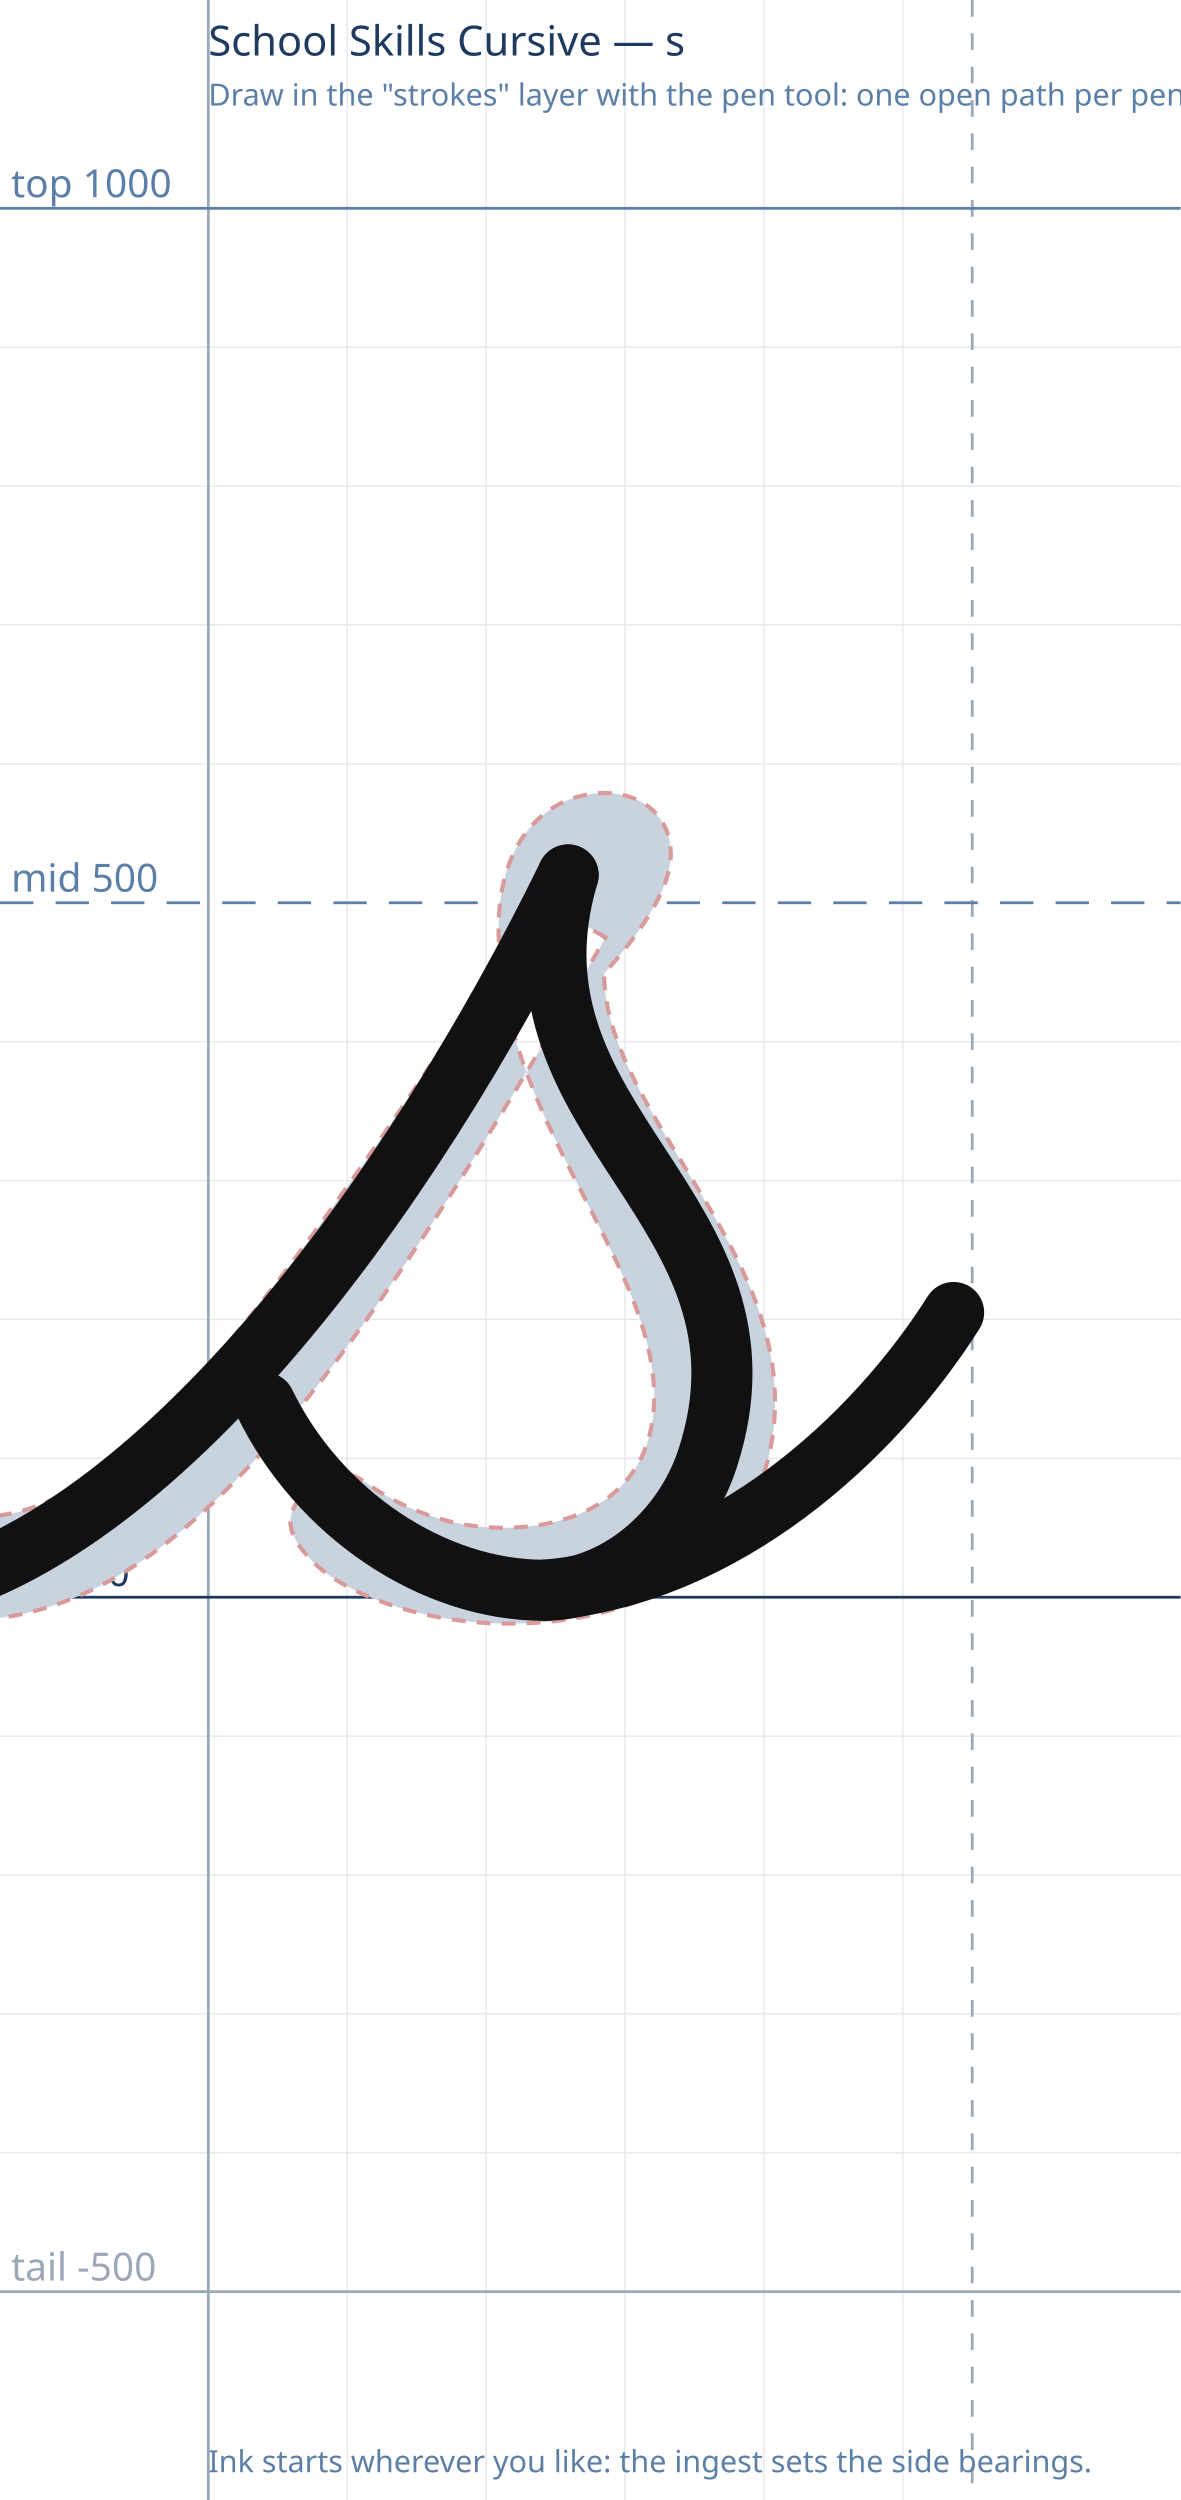
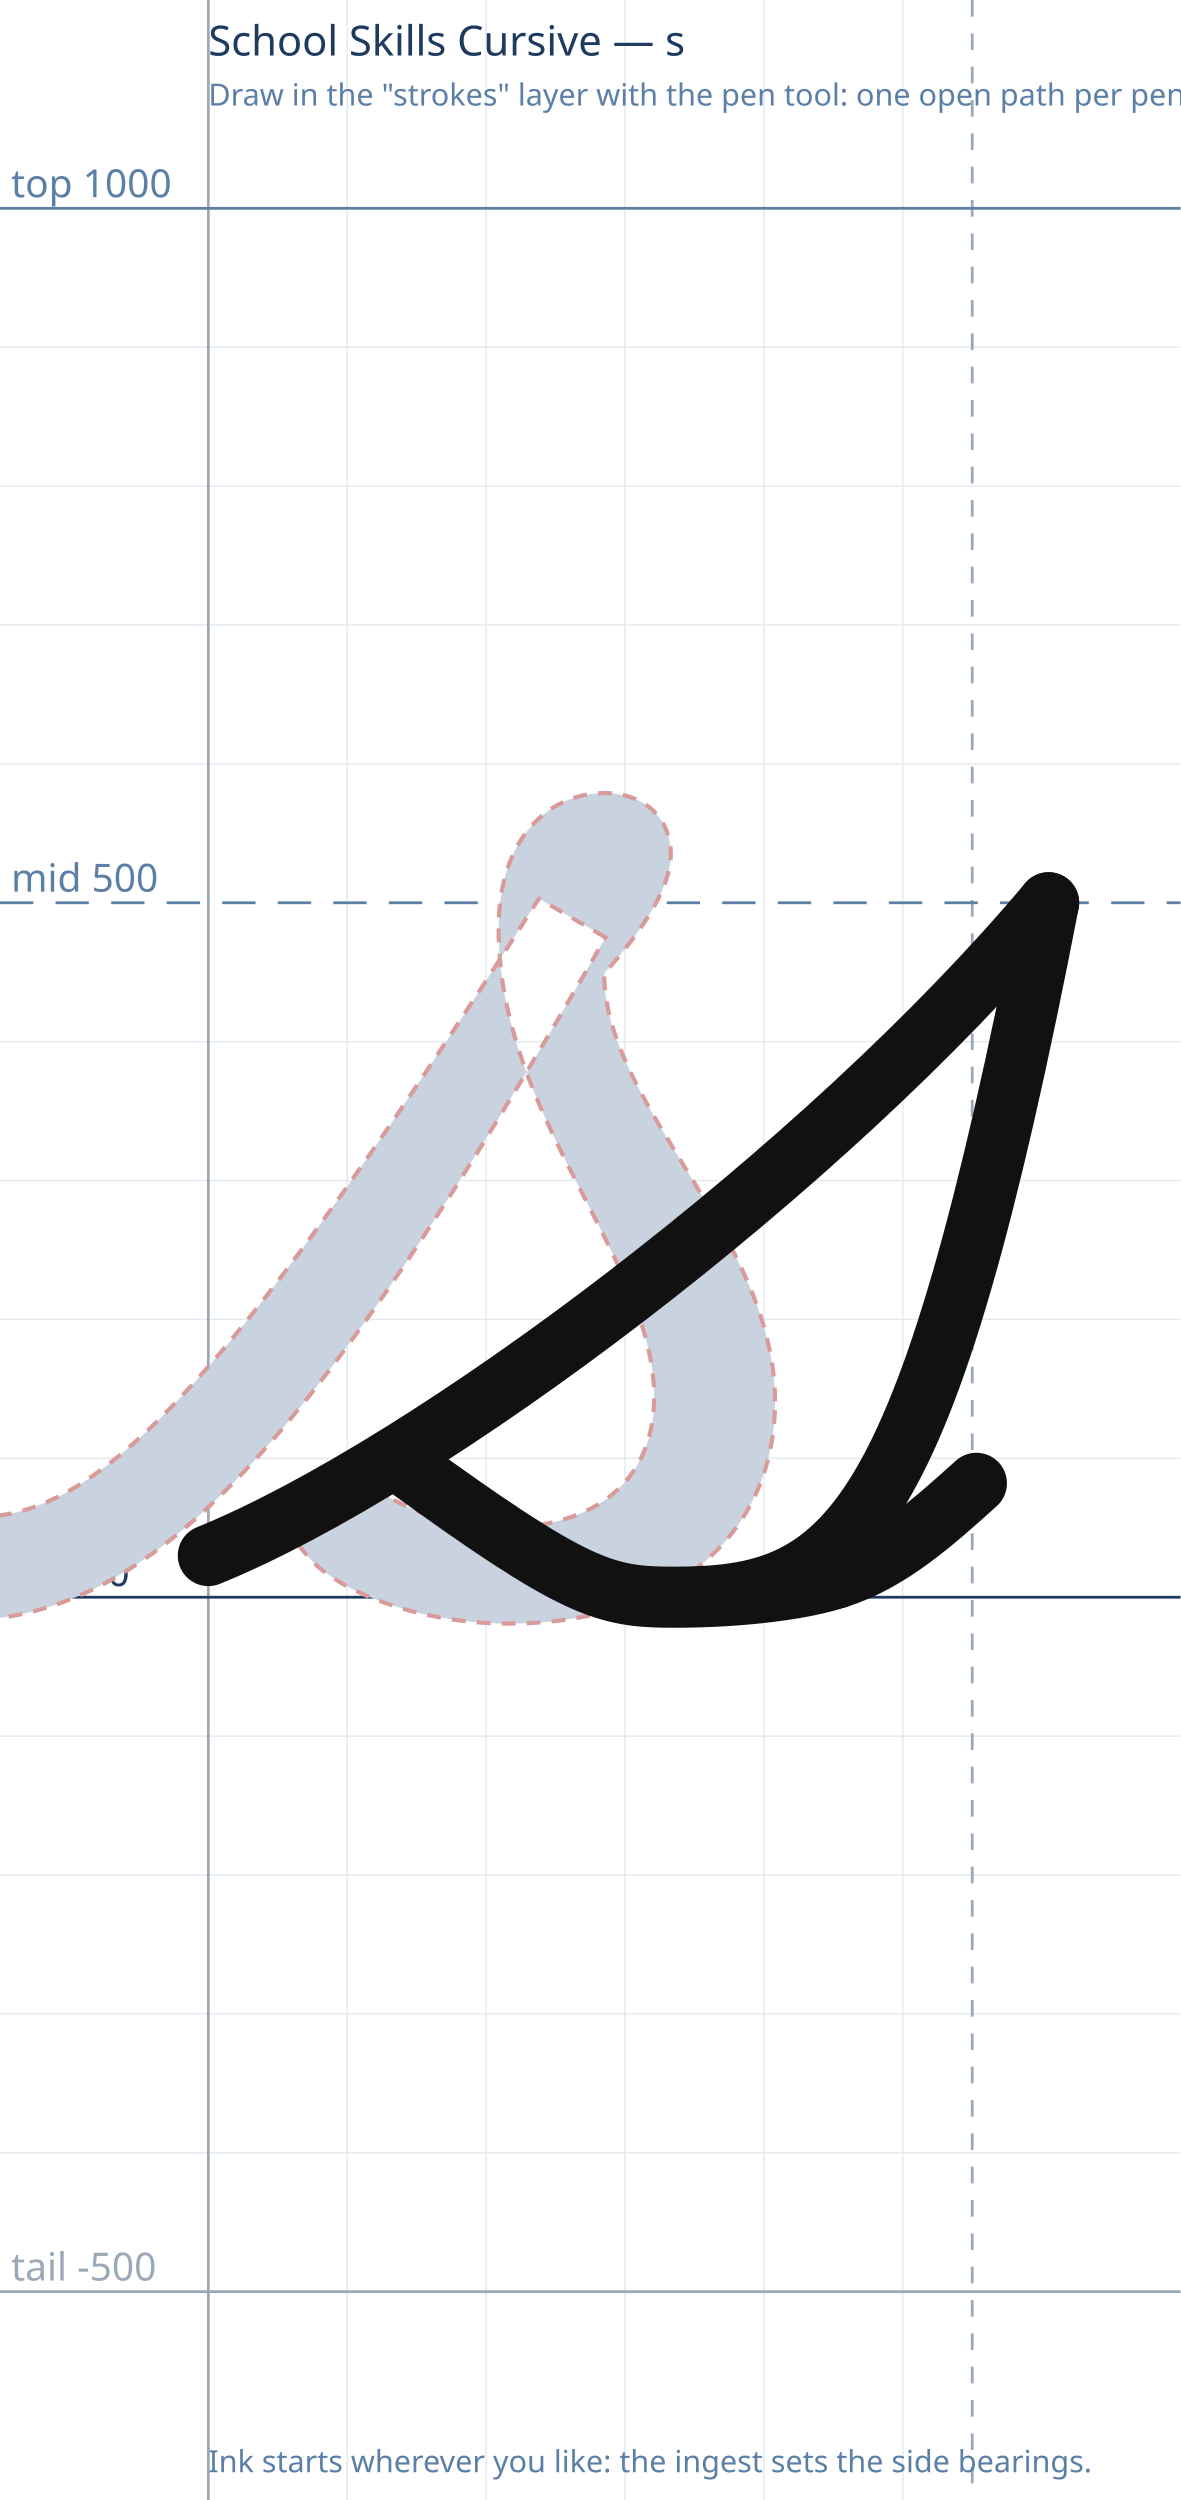
<svg xmlns="http://www.w3.org/2000/svg" width="425" height="900" viewBox="0 0 850 1800" data-hand="cursive" data-glyph="s" data-units="1000" data-origin="150" data-baseline="1150">
  <g id="ruling">
    <line x1="0" y1="1550" x2="850" y2="1550" stroke="#e3e8ee" stroke-width="1" />
    <line x1="0" y1="1450" x2="850" y2="1450" stroke="#e3e8ee" stroke-width="1" />
    <line x1="0" y1="1350" x2="850" y2="1350" stroke="#e3e8ee" stroke-width="1" />
    <line x1="0" y1="1250" x2="850" y2="1250" stroke="#e3e8ee" stroke-width="1" />
    <line x1="0" y1="1050" x2="850" y2="1050" stroke="#e3e8ee" stroke-width="1" />
    <line x1="0" y1="950" x2="850" y2="950" stroke="#e3e8ee" stroke-width="1" />
    <line x1="0" y1="850" x2="850" y2="850" stroke="#e3e8ee" stroke-width="1" />
    <line x1="0" y1="750" x2="850" y2="750" stroke="#e3e8ee" stroke-width="1" />
    <line x1="0" y1="550" x2="850" y2="550" stroke="#e3e8ee" stroke-width="1" />
    <line x1="0" y1="450" x2="850" y2="450" stroke="#e3e8ee" stroke-width="1" />
    <line x1="0" y1="350" x2="850" y2="350" stroke="#e3e8ee" stroke-width="1" />
    <line x1="0" y1="250" x2="850" y2="250" stroke="#e3e8ee" stroke-width="1" />
    <line x1="150" y1="0" x2="150" y2="1800" stroke="#e3e8ee" stroke-width="1" />
    <line x1="250" y1="0" x2="250" y2="1800" stroke="#e3e8ee" stroke-width="1" />
    <line x1="350" y1="0" x2="350" y2="1800" stroke="#e3e8ee" stroke-width="1" />
    <line x1="450" y1="0" x2="450" y2="1800" stroke="#e3e8ee" stroke-width="1" />
    <line x1="550" y1="0" x2="550" y2="1800" stroke="#e3e8ee" stroke-width="1" />
    <line x1="650" y1="0" x2="650" y2="1800" stroke="#e3e8ee" stroke-width="1" />
    <line x1="150" y1="0" x2="150" y2="1800" stroke="#9aa8b8" stroke-width="2" />
    <line x1="700" y1="0" x2="700" y2="1800" stroke="#9aa8b8" stroke-width="2" stroke-dasharray="12 12" />
    <line x1="0" y1="150" x2="850" y2="150" stroke="#5b7fa6" stroke-width="2" />
    <text x="8" y="142" font-family="sans-serif" font-size="28" fill="#5b7fa6">top 1000</text>
    <line x1="0" y1="650" x2="850" y2="650" stroke="#5b7fa6" stroke-width="2" stroke-dasharray="24 16" />
    <text x="8" y="642" font-family="sans-serif" font-size="28" fill="#5b7fa6">mid 500</text>
    <line x1="0" y1="1150" x2="850" y2="1150" stroke="#1f3a5f" stroke-width="2" />
    <text x="8" y="1142" font-family="sans-serif" font-size="28" fill="#1f3a5f">base 0</text>
    <line x1="0" y1="1650" x2="850" y2="1650" stroke="#9aa8b8" stroke-width="2" />
    <text x="8" y="1642" font-family="sans-serif" font-size="28" fill="#9aa8b8">tail -500</text>
  </g>
  <g id="outline-body">
    <path d="M 436 675 L 388 647 C 175 981 75 1092 -14 1092 C -64 1092 -81 1167 -31 1167 C 110 1167 224 1044 436 675 Z M 558 1009 C 558 890 435 796 435 701 C 458 675 483 642 483 615 C 483 590 465 571 435 571 C 399 571 359 599 359 669 C 359 805 471 906 471 1006 C 471 1065 430 1100 361 1100 C 325 1100 293 1087 270 1072 C 249 1057 239 1055 223 1071 C 206 1087 203 1101 223 1122 C 243 1145 300 1169 366 1169 C 485 1169 558 1105 558 1009 Z" fill="#c9d3df" fill-rule="evenodd" />
  </g>
  <g id="outline-reach">
    <path d="M 436 675 L 388 647 C 175 981 75 1092 -14 1092 C -64 1092 -81 1167 -31 1167 C 110 1167 224 1044 436 675 Z M 558 1009 C 558 890 435 796 435 701 C 458 675 483 642 483 615 C 483 590 465 571 435 571 C 399 571 359 599 359 669 C 359 805 471 906 471 1006 C 471 1065 430 1100 361 1100 C 325 1100 293 1087 270 1072 C 249 1057 239 1055 223 1071 C 206 1087 203 1101 223 1122 C 243 1145 300 1169 366 1169 C 485 1169 558 1105 558 1009 Z" fill="none" stroke="#d99a9a" stroke-width="3" stroke-dasharray="10 8" fill-rule="evenodd" />
  </g>
  <g id="notes">
    <text x="150" y="40" font-family="sans-serif" font-size="30" fill="#1f3a5f">School Skills Cursive — s</text>
    <text x="150" y="76" font-family="sans-serif" font-size="22" fill="#5b7fa6">Draw in the "strokes" layer with the pen tool: one open path per pen stroke, in the order the pen makes them. Grey is the shape; red dashes are how far the tall or hanging part goes.</text>
    <text x="150" y="1780" font-family="sans-serif" font-size="22" fill="#5b7fa6">Ink starts wherever you like: the ingest sets the side bearings.</text>
  </g>
  <g id="strokes">
-     <path id="lead" d="M -80 1150 C 104.4 1124 294.5 864 409 630" fill="none" stroke="#111" stroke-width="44" stroke-linecap="round" stroke-linejoin="round" />
-     <path id="body" d="M 409 630 C 355.5 810 568 870 509.5 1050 C 491.6 1105 441.6 1145 391.6 1145 C 311.6 1145 229.5 1090 190.5 1010 C 229.5 1090 311.6 1145 391.6 1145" fill="none" stroke="#111" stroke-width="44" stroke-linecap="round" stroke-linejoin="round" />
-     <path id="tail" d="M 391.6 1145 C 521.4 1135 629.8 1035 686.6 945" fill="none" stroke="#111" stroke-width="44" stroke-linecap="round" stroke-linejoin="round" />
+     <path id="lead" d="M 150 1120 C 308 1056 594 842 755 650" fill="none" stroke="#111" stroke-width="44" stroke-linecap="round" stroke-linejoin="round" />
+     <path id="body" d="M 755 650 C 666 1109 609 1150 485 1150 C 435 1150 414 1144 290 1054 C 414 1144 435 1150 485 1150 S 579 1144 603 1136" fill="none" stroke="#111" stroke-width="44" stroke-linecap="round" stroke-linejoin="round" />
+     <path id="tail" d="M 603 1136 C 641 1124 673 1095 703 1068" fill="none" stroke="#111" stroke-width="44" stroke-linecap="round" stroke-linejoin="round" />
  </g>
</svg>
